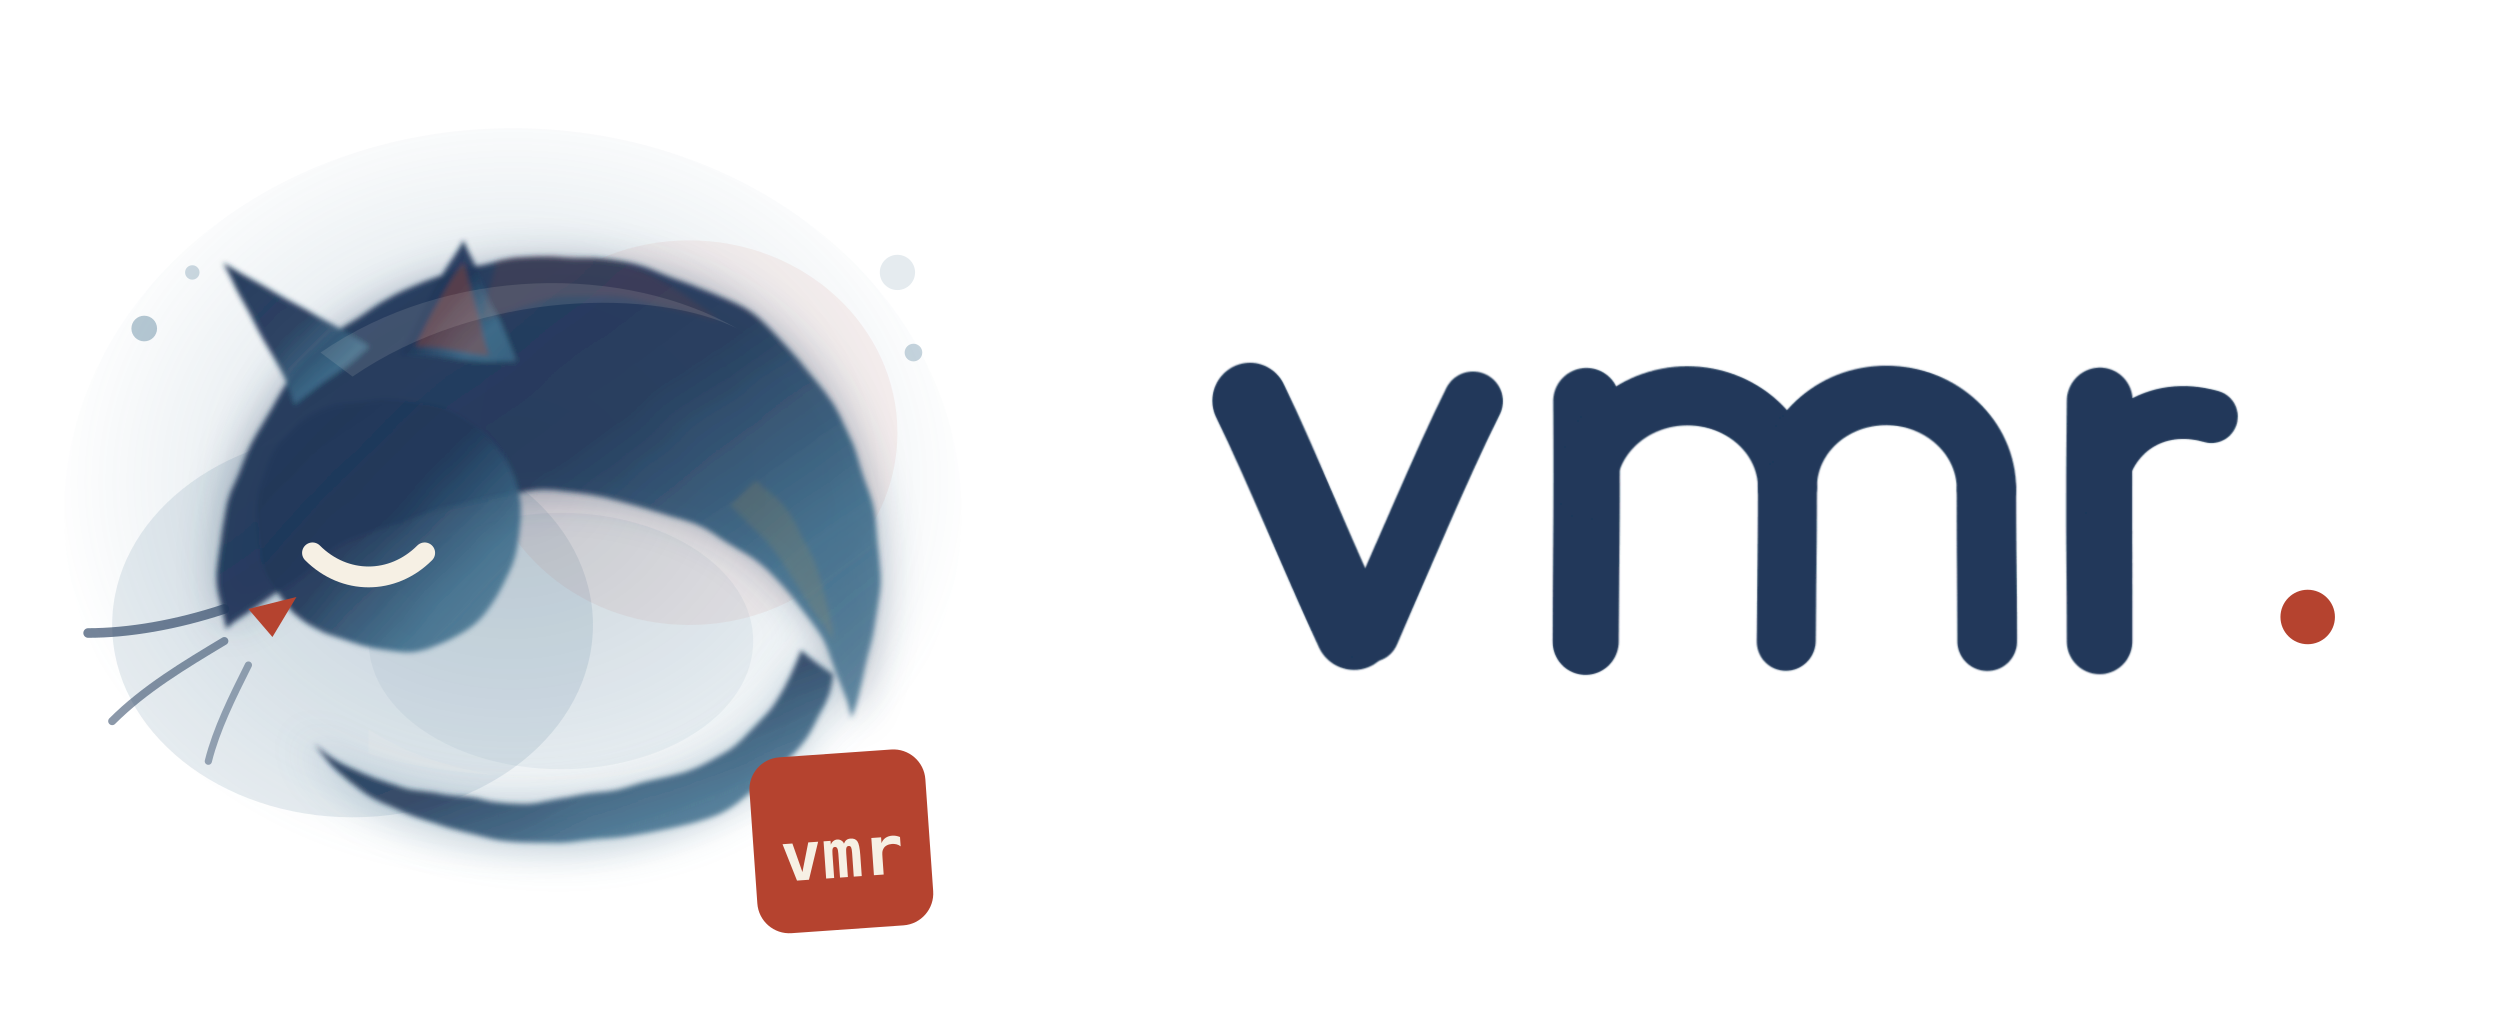
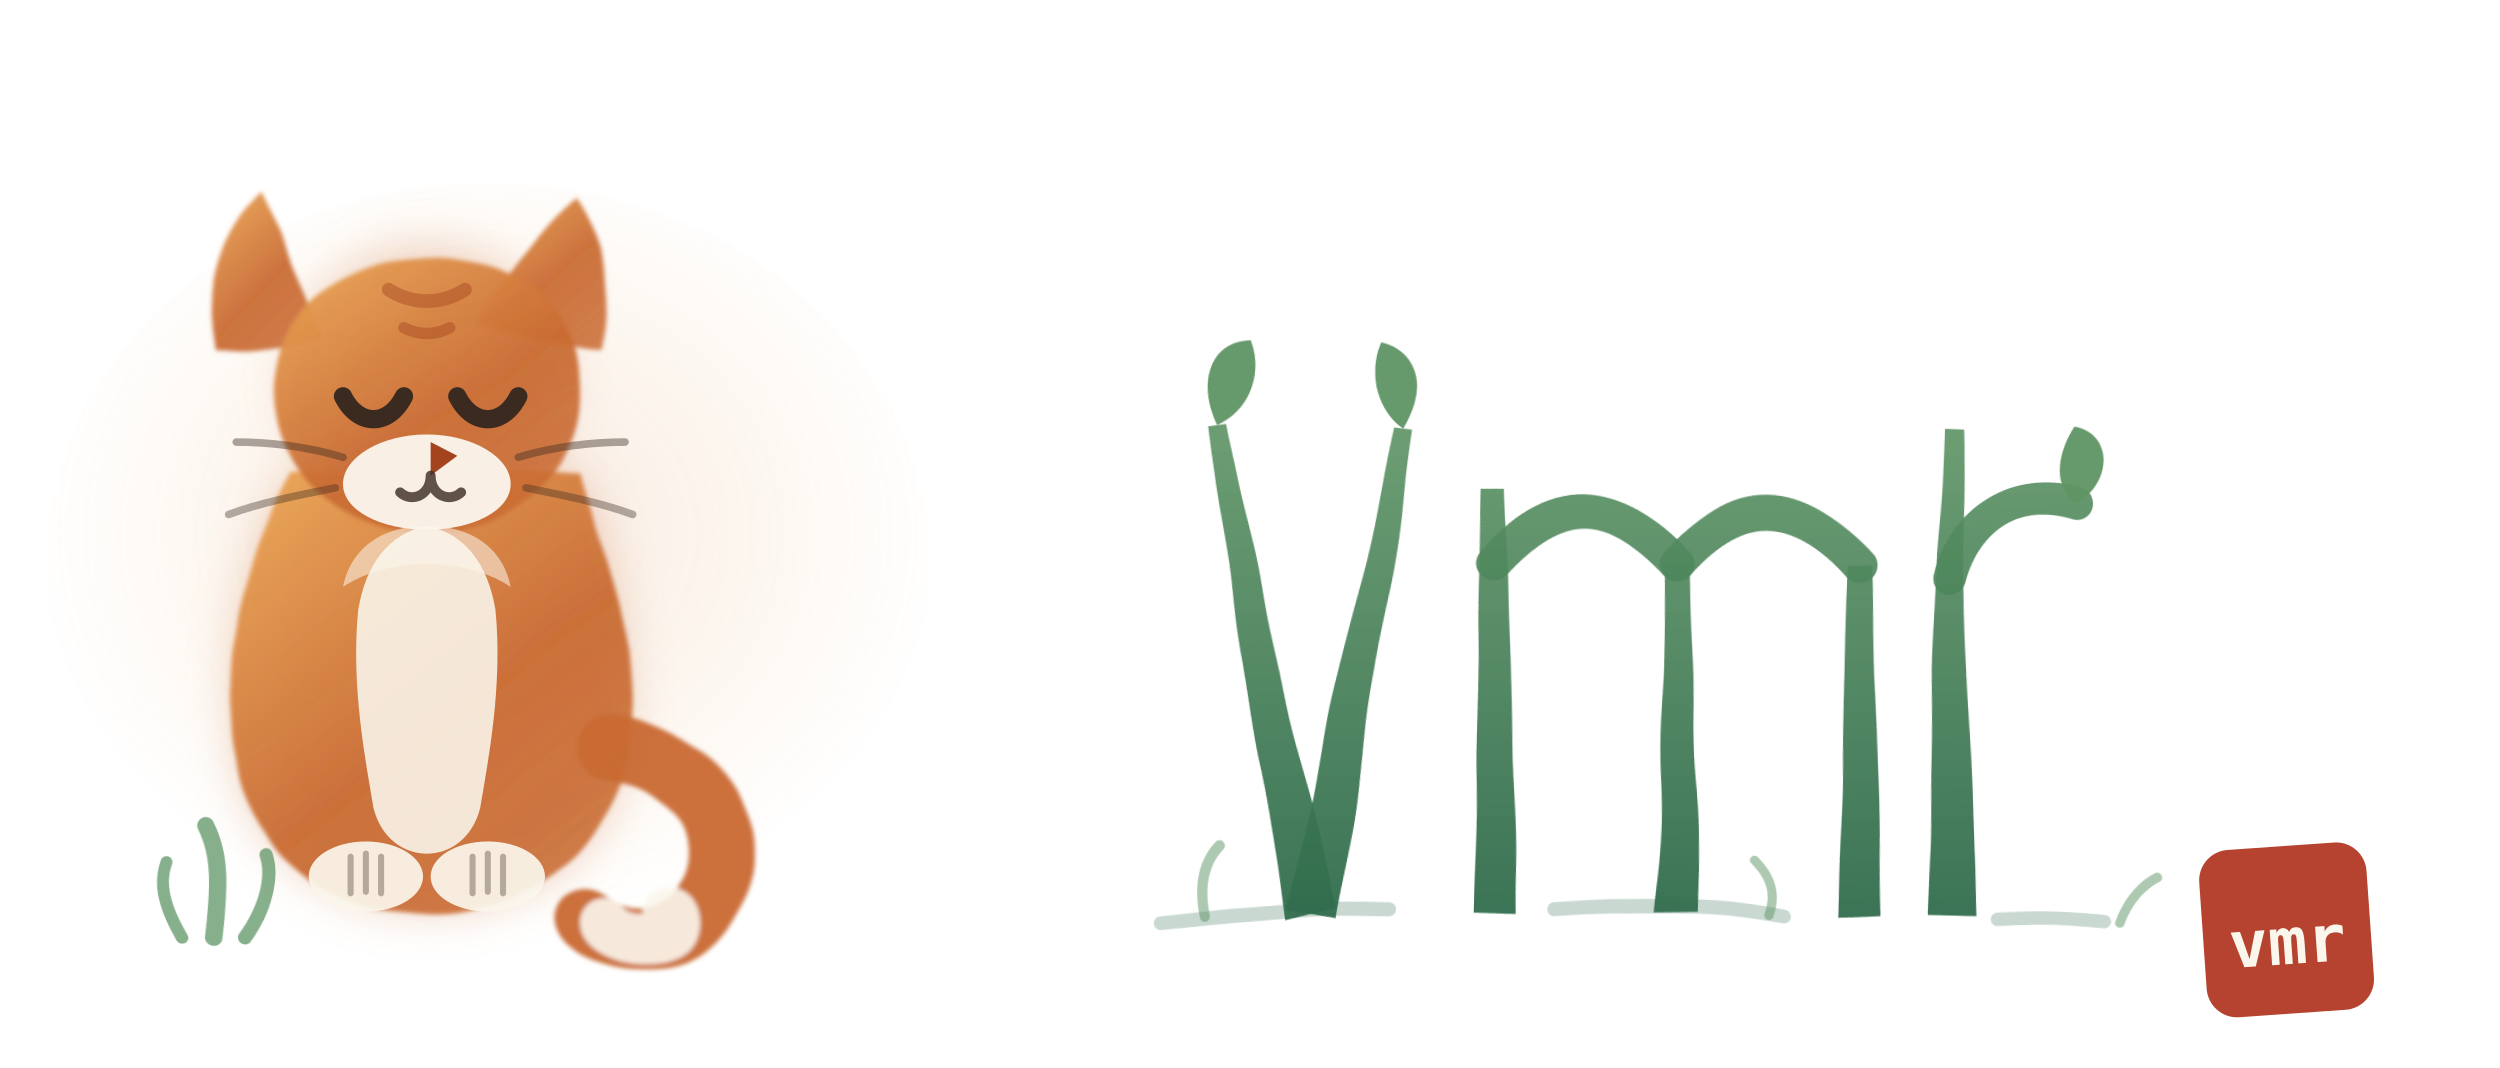
- <svg xmlns="http://www.w3.org/2000/svg" width="624" height="256" viewBox="0 0 312 128" role="img" aria-label="vmr">
+ <svg xmlns="http://www.w3.org/2000/svg" width="656" height="280" viewBox="0 0 328 140" role="img" aria-label="vmr">
  <defs>
    <radialGradient id="halo" cx="50%" cy="46%" r="52%">
-       <stop offset="0%" stop-color="#20395A" stop-opacity="0.20" />
-       <stop offset="58%" stop-color="#3F6E8C" stop-opacity="0.11" />
-       <stop offset="100%" stop-color="#3F6E8C" stop-opacity="0" />
+       <stop offset="0%" stop-color="#C96B33" stop-opacity="0.16" />
+       <stop offset="62%" stop-color="#E8A052" stop-opacity="0.08" />
+       <stop offset="100%" stop-color="#E8A052" stop-opacity="0" />
    </radialGradient>
-     <linearGradient id="inkBody" x1="0.05" y1="0.1" x2="0.95" y2="0.95">
-       <stop offset="0%" stop-color="#20395A" stop-opacity="0.97" />
-       <stop offset="46%" stop-color="#20395A" stop-opacity="0.94" />
-       <stop offset="78%" stop-color="#3F6E8C" stop-opacity="0.92" />
-       <stop offset="100%" stop-color="#3F6E8C" stop-opacity="0.80" />
+     <linearGradient id="fur" x1="0.15" y1="0" x2="0.85" y2="1">
+       <stop offset="0%" stop-color="#E8A052" stop-opacity="0.95" />
+       <stop offset="55%" stop-color="#C96B33" stop-opacity="0.94" />
+       <stop offset="100%" stop-color="#C96B33" stop-opacity="0.86" />
    </linearGradient>
-     <linearGradient id="warm" x1="0" y1="0" x2="1" y2="1">
-       <stop offset="0%" stop-color="#B5432F" stop-opacity="0.85" />
-       <stop offset="100%" stop-color="#C99A3E" stop-opacity="0.55" />
+     <linearGradient id="grass" gradientUnits="userSpaceOnUse" x1="0" y1="122" x2="0" y2="54">
+       <stop offset="0%" stop-color="#2F6B4C" stop-opacity="0.95" />
+       <stop offset="100%" stop-color="#5E9464" stop-opacity="0.9" />
    </linearGradient>
    <filter id="rough" x="-20%" y="-20%" width="140%" height="140%">
      <feTurbulence type="fractalNoise" baseFrequency="0.05" numOctaves="3" seed="7" result="n" />
-       <feDisplacementMap in="SourceGraphic" in2="n" scale="2.6" xChannelSelector="R" yChannelSelector="G" />
-       <feGaussianBlur stdDeviation="0.35" />
+       <feDisplacementMap in="SourceGraphic" in2="n" scale="1.9" xChannelSelector="R" yChannelSelector="G" />
+       <feGaussianBlur stdDeviation="0.28" />
    </filter>
-     <filter id="soft" x="-25%" y="-25%" width="150%" height="150%">
-       <feGaussianBlur stdDeviation="2.4" />
+     <filter id="soft" x="-30%" y="-30%" width="160%" height="160%">
+       <feGaussianBlur stdDeviation="2.8" />
    </filter>
-     <filter id="brush" x="-15%" y="-15%" width="130%" height="130%">
-       <feTurbulence type="fractalNoise" baseFrequency="0.02" numOctaves="2" seed="11" result="n" />
-       <feDisplacementMap in="SourceGraphic" in2="n" scale="0.7" xChannelSelector="R" yChannelSelector="G" />
-       <feGaussianBlur stdDeviation="0.12" />
+     <filter id="blade" x="-20%" y="-20%" width="140%" height="140%">
+       <feTurbulence type="fractalNoise" baseFrequency="0.04" numOctaves="2" seed="3" result="n" />
+       <feDisplacementMap in="SourceGraphic" in2="n" scale="1.6" xChannelSelector="R" yChannelSelector="G" />
    </filter>
  </defs>
-   <ellipse cx="64" cy="64" rx="56" ry="48" fill="url(#halo)" />
-   <ellipse cx="44" cy="78" rx="30" ry="24" fill="#3F6E8C" opacity="0.13" />
-   <ellipse cx="86" cy="54" rx="26" ry="24" fill="#B5432F" opacity="0.07" />
-   <ellipse cx="70" cy="80" rx="24" ry="16" fill="#3F6E8C" opacity="0.07" />
-   <g filter="url(#soft)" opacity="0.34">
-     <path d="M34 50 C44 34 68 28 88 36 C102 42 110 56 110 72 C110 80 108 86 106 90              C104 78 96 68 84 64 C70 59 52 62 40 70 C34 74 30 76 28 78              C26 68 28 58 34 50 Z" fill="#20395A" />
-     <path d="M104 84 C102 96 88 106 70 106 C54 106 42 100 38 92              C42 96 52 100 64 100 C82 100 96 94 100 82 Z" fill="#3F6E8C" />
+   <ellipse cx="64" cy="74" rx="58" ry="50" fill="url(#halo)" />
+   <g filter="url(#soft)" opacity="0.26">
+     <path d="M38 62 C31 74 29 88 31 100 C33 112 43 120 56 120 C70 120 80 112 82 100 C84 88 81 74 76 62 Z" fill="#C96B33" />
+     <circle cx="56" cy="50" r="18" fill="#C96B33" />
  </g>
  <g filter="url(#rough)">
-     <path d="M34 50 C44 34 68 28 88 36 C102 42 110 56 110 72 C110 80 108 86 106 90              C104 78 96 68 84 64 C70 59 52 62 40 70 C34 74 30 76 28 78              C26 68 28 58 34 50 Z" fill="url(#inkBody)" />
-     <path d="M104 84 C102 96 88 105 70 105 C56 105 44 100 39 93              C44 97 54 100 65 100 C82 100 96 93 100 81 Z" fill="url(#inkBody)" opacity="0.94" />
-     <path d="M37 50 L28 33 L46 43 Z" fill="url(#inkBody)" />
-     <path d="M50 44 L58 30 L64 45 Z" fill="url(#inkBody)" />
-     <path d="M52 43 L58 33 L61 44 Z" fill="#B5432F" opacity="0.35" />
-     <path d="M42 50 C56 47 66 55 65 66 C64 77 55 83 46 81 C36 79 30 71 32 62 C33 55 37 52 42 50 Z" fill="url(#inkBody)" />
+     <path d="M80 98 C92 100 97 108 94 116 C91 123 83 125 77 121" fill="none" stroke="#C96B33" stroke-width="8.5" stroke-linecap="round" opacity="0.95" />
+     <path d="M88 119.5 C89 121.5 87 123 84 123 C82 123 80.5 122.4 79.5 121.4" fill="none" stroke="#FBF6EC" stroke-width="7" stroke-linecap="round" opacity="0.9" />
+     <path d="M38 62 C31 74 29 88 31 100 C33 112 43 120 56 120 C70 120 80 112 82 100 C84 88 81 74 76 62 Z" fill="url(#fur)" />
+     <path d="M42 44 C39 36 36 29 34 25 C29 30 27 38 28 46 C33 46 38 46 42 44 Z" fill="url(#fur)" />
+     <path d="M62 42 C67 36 71 30 76 26 C80 32 80 39 79 46 C74 46 67 45 62 42 Z" fill="url(#fur)" />
+     <path d="M56 34 C68 34 76 41 76 51 C76 62 68 70 56 70 C44 70 36 62 36 51 C36 41 44 34 56 34 Z" fill="url(#fur)" />
  </g>
-   <path d="M62 33 C74 31 84 34 90 40 C82 37 70 36 60 40 Z" fill="#B5432F" opacity="0.13" filter="url(#rough)" />
-   <path d="M94 60 C101 66 104 73 104 80 C100 73 96 67 91 63 Z" fill="#C99A3E" opacity="0.14" filter="url(#rough)" />
-   <g fill="#F6F0E4" opacity="0.12">
-     <path d="M40 44 C56 33 78 33 92 41 C82 36 60 36 44 47 Z" />
-     <path d="M46 91 C58 99 78 99 90 93 C80 98 58 98 46 94 Z" />
+   <path d="M56 57 C62 57 67 60 67 63.5 C67 67 62 69.5 56 69.5 C50 69.5 45 67 45 63.5 C45 60 50 57 56 57 Z" fill="#FBF6EC" opacity="0.95" />
+   <path d="M56 69 C61 70 64 74 65 80 C66 90 64 100 63 106 C62 110 59 112 56 112 C53 112 50 110 49 106 C48 100 46 90 47 80 C48 74 51 70 56 69 Z" fill="#FBF6EC" opacity="0.88" />
+   <path d="M56 69 C50 69 46 72 45 77 C48 75 52 74 56 74 C60 74 64 75 67 77 C66 72 62 69 56 69 Z" fill="#FBF6EC" opacity="0.55" />
+   <g fill="#FBF6EC" opacity="0.92">
+     <ellipse cx="48" cy="115" rx="7.5" ry="4.6" />
+     <ellipse cx="64" cy="115" rx="7.5" ry="4.6" />
  </g>
-   <g stroke="#20395A" stroke-linecap="round" fill="none">
-     <path d="M28 76 C22 78 16 79 11 79" stroke-width="1.2" opacity="0.62" />
-     <path d="M28 80 C23 83 18 86 14 90" stroke-width="1" opacity="0.52" />
-     <path d="M31 83 C29 87 27 91 26 95" stroke-width="0.9" opacity="0.42" />
+   <g stroke="#3A2A20" stroke-width="0.8" fill="none" opacity="0.35" stroke-linecap="round">
+     <path d="M48 112 V117 M50 112.4 V117.2 M46 112.4 V117.2" />
+     <path d="M64 112 V117 M66 112.4 V117.2 M62 112.4 V117.2" />
  </g>
-   <path d="M39 69 C43 73 49 73 53 69" fill="none" stroke="#F6F0E4" stroke-width="2.6" stroke-linecap="round" />
-   <path d="M31 76 L37 74.5 L34 79.5 Z" fill="#B5432F" />
-   <g fill="#3F6E8C">
-     <circle cx="18" cy="41" r="1.6" opacity="0.38" />
-     <circle cx="24" cy="34" r="0.9" opacity="0.26" />
-     <circle cx="114" cy="44" r="1.1" opacity="0.3" />
-     <circle cx="112" cy="34" r="2.2" opacity="0.14" />
+   <g stroke="#A3441F" stroke-linecap="round" fill="none" opacity="0.45">
+     <path d="M51 38 C54 40 58 40 61 38" stroke-width="1.8" />
+     <path d="M53 43 C55 44 57 44 59 43" stroke-width="1.5" />
  </g>
-   <g transform="rotate(-4 105 105)">
-     <rect x="94" y="94" width="22" height="22" rx="4" fill="#B5432F" />
-     <text x="105" y="109.5" font-family="ui-monospace, Menlo, monospace" font-size="8.5" font-weight="700" fill="#F6F0E4" text-anchor="middle">vmr</text>
+   <g stroke="#3A2A20" fill="none" stroke-linecap="round" stroke-width="2.4">
+     <path d="M45 52 C47 56 51 56 53 52" />
+     <path d="M60 52 C62 56 66 56 68 52" />
  </g>
-   <g filter="url(#brush)" fill="none" stroke="#20395A" stroke-linecap="round" stroke-linejoin="round">
-     <path d="M156 50 C160 58 165 70 169 79" stroke-width="9.4" />
-     <path d="M171 79 C175 70 180 58 184 50" stroke-width="7.4" />
-     <path d="M198 80 V50" stroke-width="8.2" />
-     <path d="M198 61 A12.5 11.5 0 0 1 223 61" stroke-width="7.4" />
-     <path d="M223 61 A12.5 11.5 0 0 1 248 61" stroke-width="7.4" />
-     <path d="M223 61 V80 M248 61 V80" stroke-width="7.4" />
-     <path d="M262 80 V50" stroke-width="8.2" />
-     <path d="M262 61 C263 54 269 50 276 52" stroke-width="6.6" />
+   <path d="M56.5 58 L60 59.8 L56.5 62.4 Z" fill="#A3441F" />
+   <path d="M56.5 62.4 C56.5 65 54 66 52.5 64.6 M56.5 62.4 C56.5 65 59 66 60.5 64.6" fill="none" stroke="#3A2A20" stroke-width="1.3" stroke-linecap="round" opacity="0.8" />
+   <g stroke="#3A2A20" stroke-linecap="round" fill="none">
+     <path d="M45 60 C40 58.5 35 58 31 58" stroke-width="1" opacity="0.42" />
+     <path d="M44 64 C39 65 34 66 30 67.5" stroke-width="1" opacity="0.38" />
+     <path d="M68 60 C73 58.5 78 58 82 58" stroke-width="1" opacity="0.42" />
+     <path d="M69 64 C74 65 79 66 83 67.5" stroke-width="1" opacity="0.38" />
  </g>
-   <circle cx="288" cy="77" r="3.4" fill="#B5432F" />
+   <g filter="url(#blade)" stroke="#5E9464" fill="none" stroke-linecap="round" opacity="0.75">
+     <path d="M28 123 C29 117 29 112 27 108" stroke-width="2.2" />
+     <path d="M32 123 C35 119 36 115 35 112" stroke-width="1.8" />
+     <path d="M24 123 C22 119 21 116 22 113" stroke-width="1.6" />
+   </g>
+   <g filter="url(#blade)">
+     <g stroke="#2F6B4C" stroke-linecap="round" fill="none" opacity="0.26">
+       <path d="M152 121 C162 119.6 172 119.2 182 119.6" stroke-width="1.8" />
+       <path d="M204 119.4 C214 119 226 119.2 234 120" stroke-width="1.8" />
+       <path d="M262 120.4 C268 120.2 272 120.4 276 120.8" stroke-width="1.8" />
+     </g>
+     <g stroke="#5E9464" stroke-linecap="round" fill="none" opacity="0.5">
+       <path d="M158 120 C157 116 158 113 160 111" stroke-width="1.4" />
+       <path d="M232 120 C233 117 232 115 230 113" stroke-width="1.2" />
+       <path d="M278 121 C279 118 281 116 283 115" stroke-width="1.2" />
+     </g>
+     <g fill="url(#grass)">
+       <path d="M158.82 56.20 L159.27 59.69 L159.77 63.35 L160.31 67.16 L160.88 71.09 L161.48 75.13 L162.11 79.25 L162.75 83.44 L163.41 87.67 L164.09 91.92 L164.77 96.18 L165.45 100.42 L166.14 104.62 L166.81 108.77 L167.48 112.83 L168.13 116.80 L168.76 120.65 L175.24 119.35 L174.35 115.57 L173.44 111.66 L172.52 107.65 L171.58 103.56 L170.64 99.42 L169.70 95.23 L168.77 91.03 L167.84 86.83 L166.92 82.66 L166.01 78.53 L165.13 74.46 L164.28 70.47 L163.45 66.60 L162.65 62.85 L161.90 59.24 L161.18 55.80 Z" />
+       <path d="M182.82 55.80 L182.10 59.24 L181.35 62.85 L180.55 66.60 L179.72 70.47 L178.87 74.46 L177.99 78.53 L177.08 82.66 L176.16 86.83 L175.23 91.03 L174.30 95.23 L173.36 99.42 L172.42 103.56 L171.48 107.65 L170.56 111.66 L169.65 115.57 L168.76 119.35 L175.24 120.65 L175.87 116.80 L176.52 112.83 L177.19 108.77 L177.86 104.62 L178.55 100.42 L179.23 96.18 L179.91 91.92 L180.59 87.67 L181.25 83.44 L181.89 79.25 L182.52 75.13 L183.12 71.09 L183.69 67.16 L184.23 63.35 L184.73 59.69 L185.18 56.20 Z" />
+       <path d="M194.40 64.00 L194.32 67.07 L194.24 70.26 L194.16 73.57 L194.07 76.97 L193.99 80.45 L193.91 84.00 L193.83 87.61 L193.75 91.25 L193.67 94.92 L193.59 98.59 L193.51 102.26 L193.43 105.91 L193.34 109.52 L193.26 113.08 L193.18 116.58 L193.10 120.00 L198.90 120.00 L198.82 116.58 L198.74 113.08 L198.66 109.52 L198.57 105.91 L198.49 102.26 L198.41 98.59 L198.33 94.92 L198.25 91.25 L198.17 87.61 L198.09 84.00 L198.01 80.45 L197.93 76.97 L197.84 73.57 L197.76 70.26 L197.68 67.07 L197.60 64.00 Z" />
+       <path d="M218.40 74.00 L218.32 76.67 L218.25 79.42 L218.18 82.24 L218.10 85.12 L218.03 88.05 L217.95 91.02 L217.88 94.00 L217.80 97.00 L217.72 100.00 L217.65 102.98 L217.57 105.95 L217.50 108.88 L217.43 111.76 L217.35 114.58 L217.28 117.33 L217.20 120.00 L222.80 120.00 L222.72 117.33 L222.65 114.58 L222.57 111.76 L222.50 108.88 L222.43 105.95 L222.35 102.98 L222.28 100.00 L222.20 97.00 L222.12 94.00 L222.05 91.02 L221.97 88.05 L221.90 85.12 L221.82 82.24 L221.75 79.42 L221.68 76.67 L221.60 74.00 Z" />
+       <path d="M242.40 74.00 L242.32 76.67 L242.25 79.42 L242.18 82.24 L242.10 85.12 L242.03 88.05 L241.95 91.02 L241.88 94.00 L241.80 97.00 L241.72 100.00 L241.65 102.98 L241.57 105.95 L241.50 108.88 L241.43 111.76 L241.35 114.58 L241.28 117.33 L241.20 120.00 L246.80 120.00 L246.72 117.33 L246.65 114.58 L246.57 111.76 L246.50 108.88 L246.43 105.95 L246.35 102.98 L246.28 100.00 L246.20 97.00 L246.12 94.00 L246.05 91.02 L245.97 88.05 L245.90 85.12 L245.82 82.24 L245.75 79.42 L245.68 76.67 L245.60 74.00 Z" />
+       <path d="M254.80 56.00 L254.68 59.79 L254.55 63.67 L254.43 67.62 L254.30 71.62 L254.18 75.68 L254.05 79.77 L253.93 83.88 L253.80 88.00 L253.68 92.12 L253.55 96.23 L253.43 100.32 L253.30 104.38 L253.18 108.38 L253.05 112.33 L252.93 116.21 L252.80 120.00 L259.20 120.00 L259.07 116.21 L258.95 112.33 L258.82 108.38 L258.70 104.38 L258.57 100.32 L258.45 96.23 L258.32 92.12 L258.20 88.00 L258.07 83.88 L257.95 79.77 L257.82 75.68 L257.70 71.62 L257.57 67.62 L257.45 63.67 L257.32 59.79 L257.20 56.00 Z" />
+     </g>
+     <g fill="none" stroke="url(#grass)" stroke-linecap="round">
+       <path d="M196 74 Q208 60 220 74" stroke-width="4.6" />
+       <path d="M220 74 Q232 60 244 74" stroke-width="4.6" />
+       <path d="M256 76 C258 68 264 64 272 66" stroke-width="4.4" />
+     </g>
+     <g fill="#5E9464" opacity="0.95">
+       <path d="M160 56 C157 50 159 45 164 45 C166 50 164 54 160 56 Z" />
+       <path d="M184 56 C187 51 186 46 181 45 C179 49 181 54 184 56 Z" />
+       <path d="M272 66 C277 63 277 57 272 56 C269 60 269 64 272 66 Z" />
+     </g>
+   </g>
+   <g transform="rotate(-4 300 122)">
+     <rect x="289" y="111" width="22" height="22" rx="4" fill="#B5432F" />
+     <text x="300" y="126.5" font-family="ui-monospace, Menlo, monospace" font-size="8.5" font-weight="700" fill="#FBF6EC" text-anchor="middle">vmr</text>
+   </g>
</svg>
